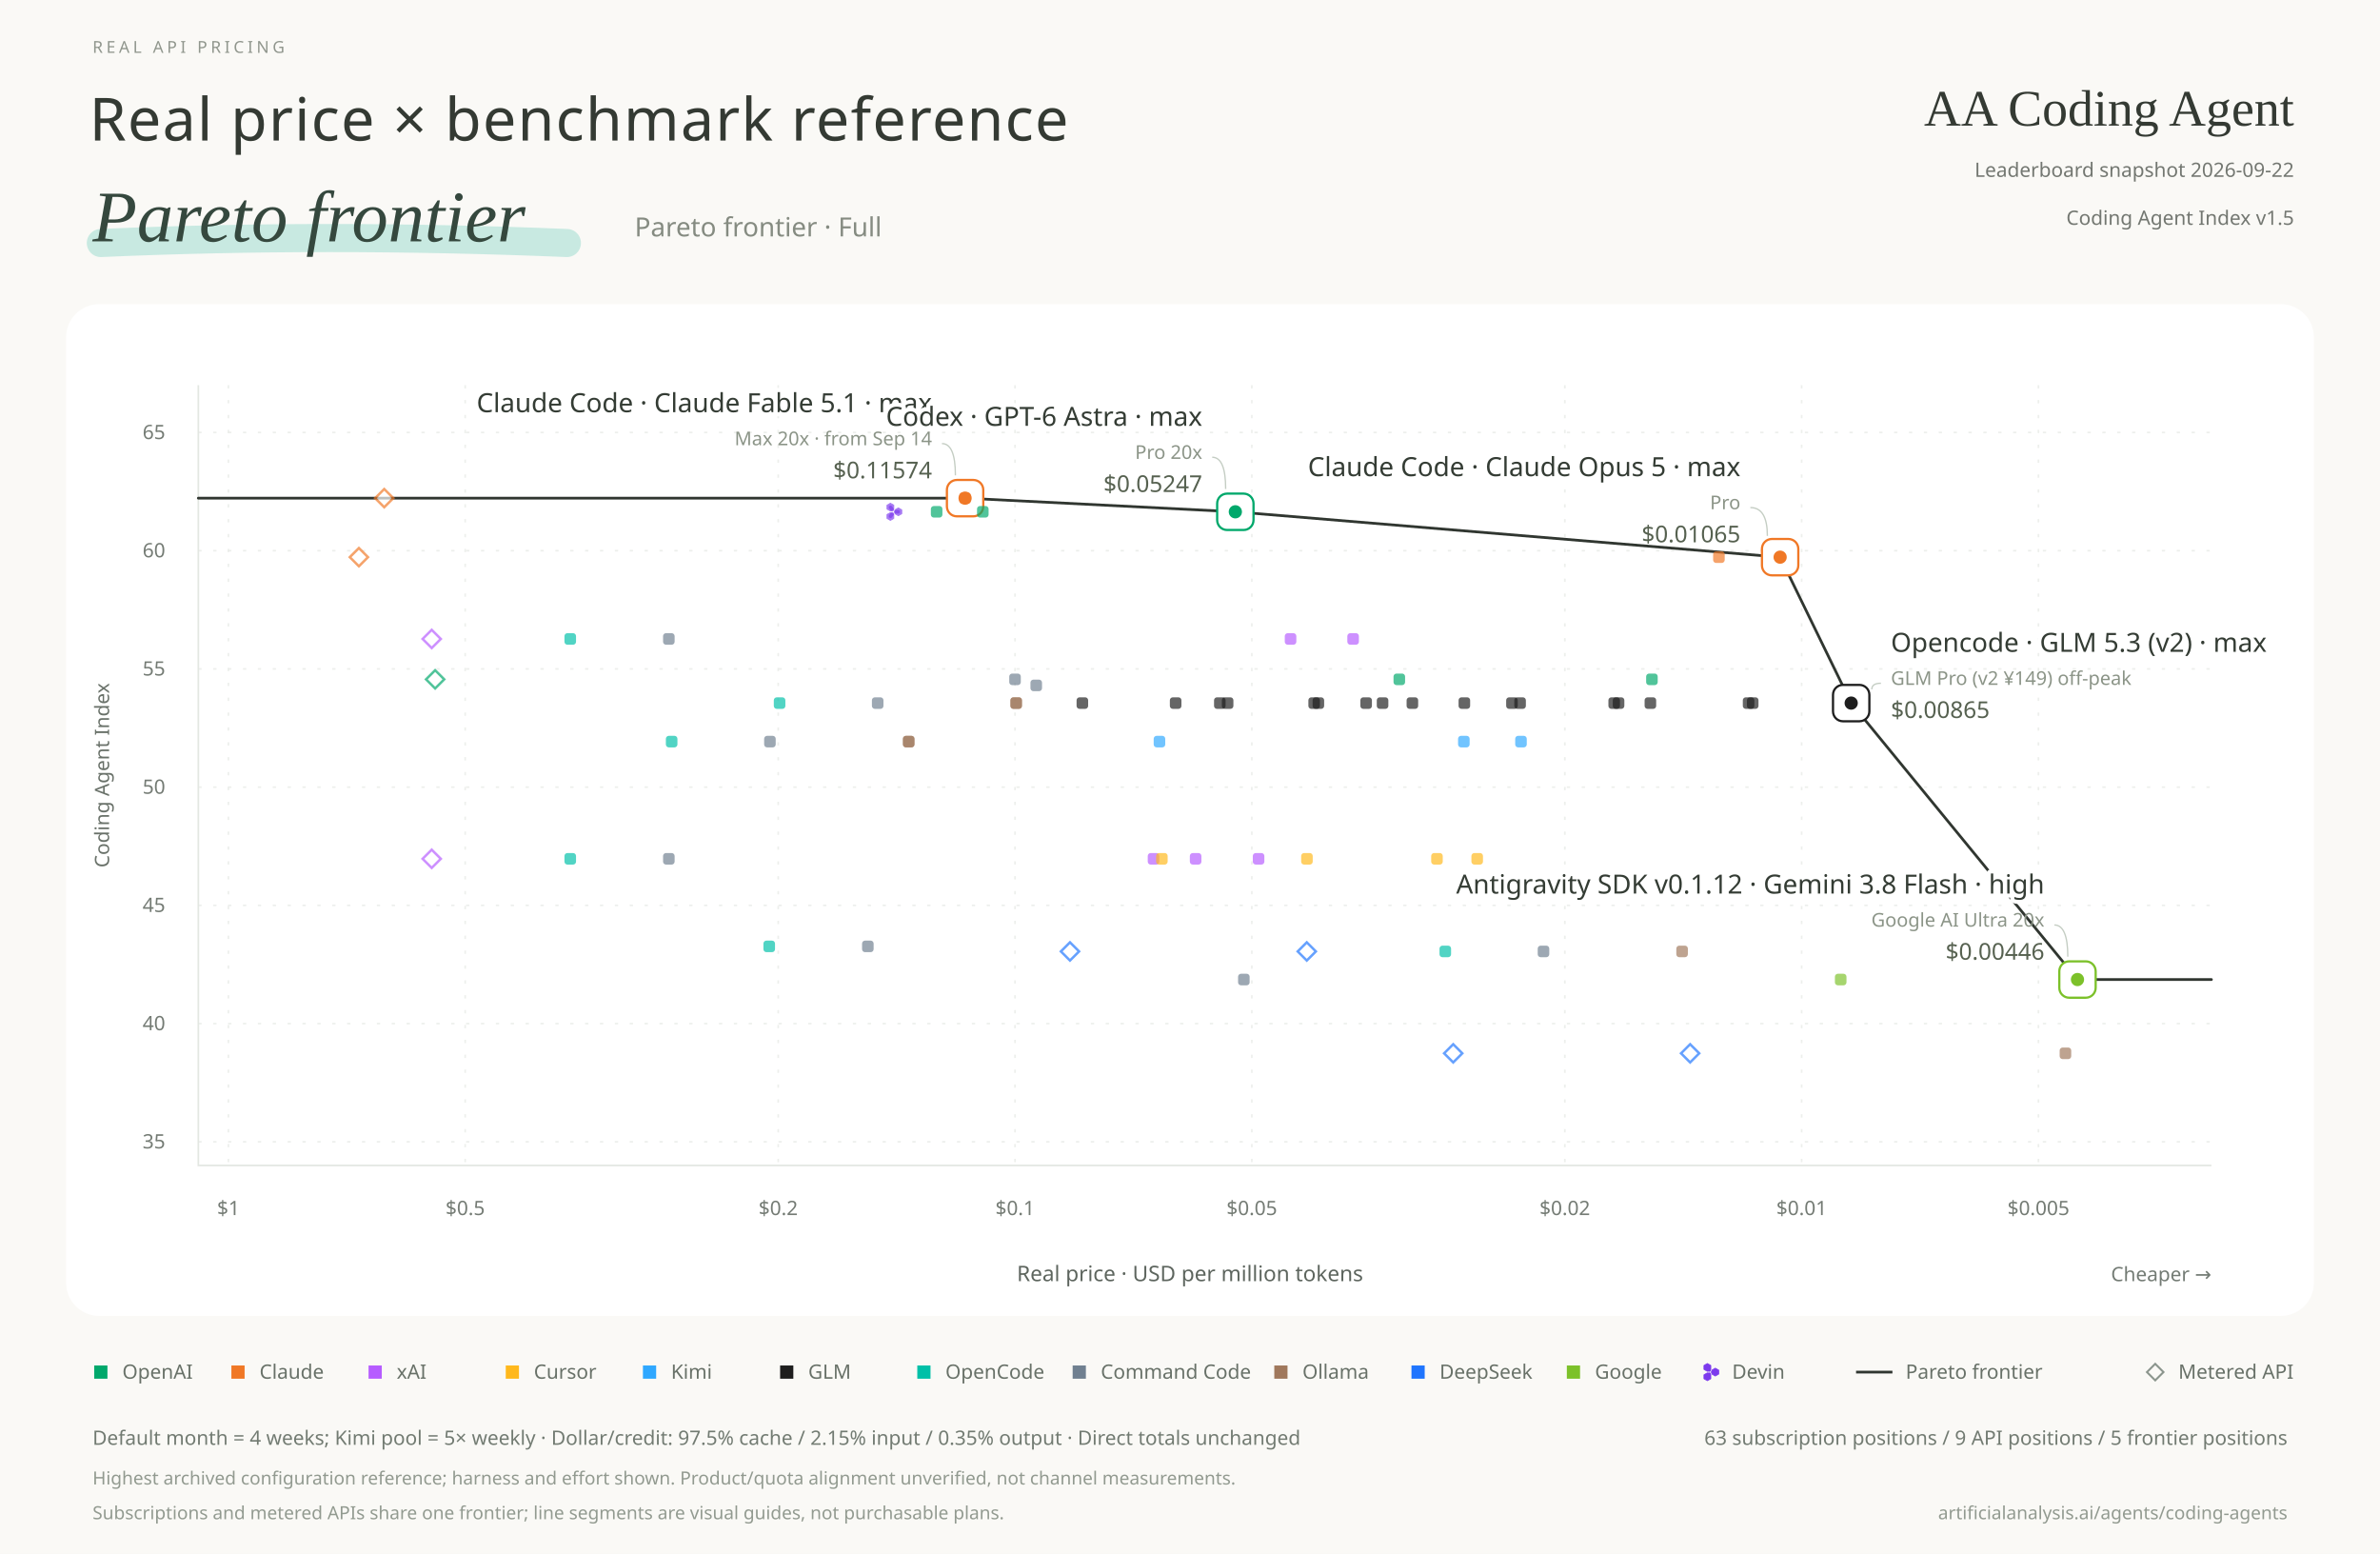
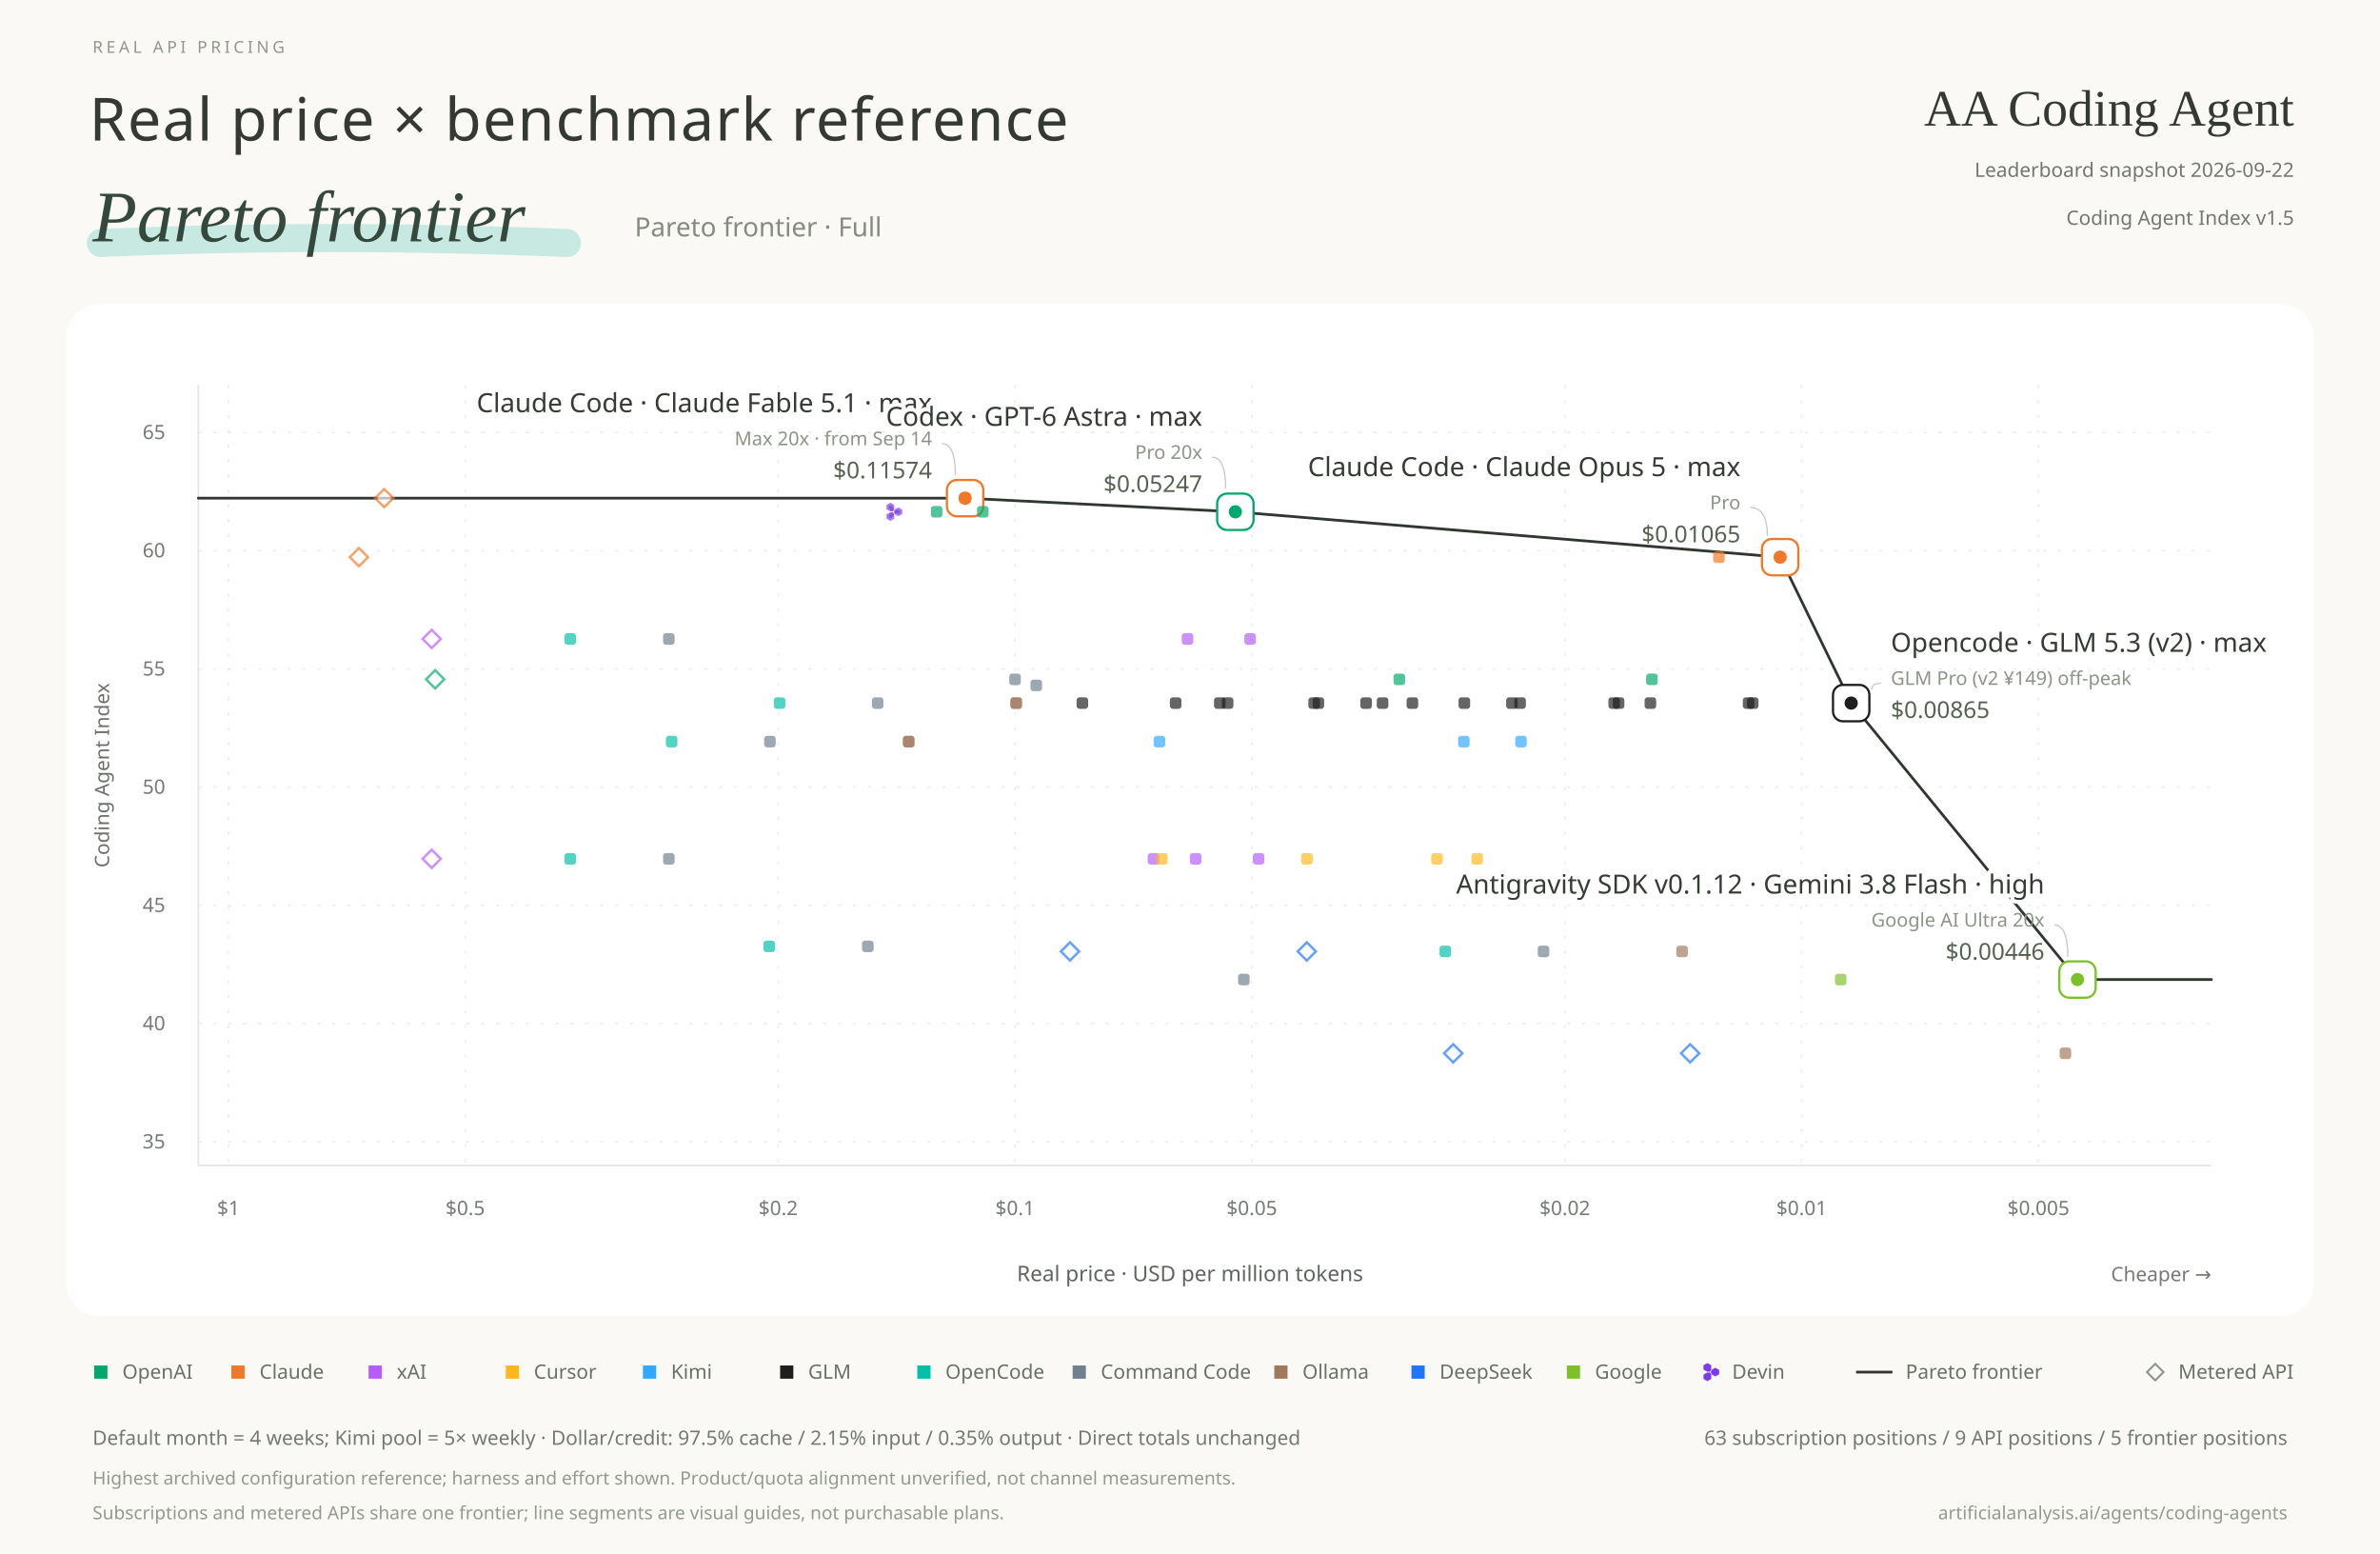
<svg xmlns="http://www.w3.org/2000/svg" width="1440" height="940" viewBox="0 0 1440 940" role="img" aria-labelledby="title desc">
  <style>text{font-family:"Microsoft YaHei","Segoe UI",sans-serif} .serif{font-family:"Times New Roman",serif} .number{font-family:"Segoe UI",sans-serif;font-variant-numeric:tabular-nums} .label-name{paint-order:stroke;stroke:#fff;stroke-width:5px;stroke-linejoin:round} .point:hover{opacity:1}</style>
  <rect width="1440" height="940" fill="#FAF9F6" />
  <text x="56.000" y="32.000" font-size="10" fill="#90968D" text-anchor="start" font-weight="400" letter-spacing="2.1">REAL API PRICING</text>
  <text x="54.000" y="85.000" font-size="36" fill="#343A33" text-anchor="start" font-weight="300" letter-spacing=".8">Real price × benchmark reference</text>
  <path d="M61 147 Q197 141 343 147" stroke="#9FDDD0" stroke-width="17" stroke-linecap="round" opacity=".55" fill="none" />
  <text x="56.000" y="146.000" font-size="44" fill="#35483E" text-anchor="start" font-weight="400" class="serif" font-style="italic">Pareto frontier</text>
  <text x="384.000" y="143.000" font-size="16" fill="#858B81" text-anchor="start" font-weight="300">Pareto frontier · Full</text>
  <text x="1388.000" y="76.000" font-size="31" fill="#343A33" text-anchor="end" font-weight="400" class="serif">AA Coding Agent</text>
  <text x="1388.000" y="107.000" font-size="12" fill="#737771" text-anchor="end" font-weight="400">Leaderboard snapshot  2026-09-22</text>
  <text x="1388.000" y="136.000" font-size="12" fill="#737771" text-anchor="end" font-weight="400">Coding Agent Index v1.5</text>
  <rect x="40" y="184" width="1360" height="612" rx="20" fill="#FFFFFF" />
  <path d="M1233.342 233V705" stroke="#E8EBE7" stroke-dasharray="2 7" opacity=".8" />
  <text x="1233.342" y="735.000" font-size="12" fill="#747B74" text-anchor="middle" font-weight="400" class="number">$0.005</text>
  <path d="M1090.070 233V705" stroke="#E8EBE7" stroke-dasharray="2 7" opacity=".8" />
  <text x="1090.070" y="735.000" font-size="12" fill="#747B74" text-anchor="middle" font-weight="400" class="number">$0.01</text>
  <path d="M946.798 233V705" stroke="#E8EBE7" stroke-dasharray="2 7" opacity=".8" />
  <text x="946.798" y="735.000" font-size="12" fill="#747B74" text-anchor="middle" font-weight="400" class="number">$0.02</text>
  <path d="M757.403 233V705" stroke="#E8EBE7" stroke-dasharray="2 7" opacity=".8" />
  <text x="757.403" y="735.000" font-size="12" fill="#747B74" text-anchor="middle" font-weight="400" class="number">$0.05</text>
  <path d="M614.131 233V705" stroke="#E8EBE7" stroke-dasharray="2 7" opacity=".8" />
  <text x="614.131" y="735.000" font-size="12" fill="#747B74" text-anchor="middle" font-weight="400" class="number">$0.1</text>
  <path d="M470.859 233V705" stroke="#E8EBE7" stroke-dasharray="2 7" opacity=".8" />
  <text x="470.859" y="735.000" font-size="12" fill="#747B74" text-anchor="middle" font-weight="400" class="number">$0.2</text>
  <path d="M281.464 233V705" stroke="#E8EBE7" stroke-dasharray="2 7" opacity=".8" />
  <text x="281.464" y="735.000" font-size="12" fill="#747B74" text-anchor="middle" font-weight="400" class="number">$0.5</text>
  <path d="M138.192 233V705" stroke="#E8EBE7" stroke-dasharray="2 7" opacity=".8" />
  <text x="138.192" y="735.000" font-size="12" fill="#747B74" text-anchor="middle" font-weight="400" class="number">$1</text>
  <path d="M120 690.697H1338" stroke="#E8EBE7" stroke-dasharray="2 7" opacity=".8" />
  <text x="100.000" y="694.697" font-size="12" fill="#747B74" text-anchor="end" font-weight="400" class="number">35</text>
  <path d="M120 619.182H1338" stroke="#E8EBE7" stroke-dasharray="2 7" opacity=".8" />
  <text x="100.000" y="623.182" font-size="12" fill="#747B74" text-anchor="end" font-weight="400" class="number">40</text>
  <path d="M120 547.667H1338" stroke="#E8EBE7" stroke-dasharray="2 7" opacity=".8" />
  <text x="100.000" y="551.667" font-size="12" fill="#747B74" text-anchor="end" font-weight="400" class="number">45</text>
  <path d="M120 476.152H1338" stroke="#E8EBE7" stroke-dasharray="2 7" opacity=".8" />
  <text x="100.000" y="480.152" font-size="12" fill="#747B74" text-anchor="end" font-weight="400" class="number">50</text>
  <path d="M120 404.636H1338" stroke="#E8EBE7" stroke-dasharray="2 7" opacity=".8" />
  <text x="100.000" y="408.636" font-size="12" fill="#747B74" text-anchor="end" font-weight="400" class="number">55</text>
  <path d="M120 333.121H1338" stroke="#E8EBE7" stroke-dasharray="2 7" opacity=".8" />
  <text x="100.000" y="337.121" font-size="12" fill="#747B74" text-anchor="end" font-weight="400" class="number">60</text>
  <path d="M120 261.606H1338" stroke="#E8EBE7" stroke-dasharray="2 7" opacity=".8" />
  <text x="100.000" y="265.606" font-size="12" fill="#747B74" text-anchor="end" font-weight="400" class="number">65</text>
  <path d="M120 233V705H1338" fill="none" stroke="#E3E7E2" />
  <text x="66.000" y="469.000" font-size="12" fill="#697169" text-anchor="middle" font-weight="400" transform="rotate(-90 66 469.0)">Coding Agent Index</text>
  <text x="720.000" y="775.000" font-size="13" fill="#5D655E" text-anchor="middle" font-weight="400">Real price · USD per million tokens</text>
  <text x="1338.000" y="775.000" font-size="12" fill="#737B74" text-anchor="end" font-weight="400">Cheaper →</text>
  <path id="frontier" d="M120.000,301.333 L583.917,301.333 L747.436,309.593 L1077.054,337.035 L1120.047,425.307 L1256.966,592.532 L1338.000,592.532" fill="none" stroke="#303630" stroke-width="1.65" stroke-linecap="round" stroke-linejoin="round" />
  <g class="point" data-billing="subscription" data-frontier="false" data-price="0.03247" data-score="54.5591" data-x="846.636" data-y="410.943" transform="translate(846.636 410.943)">
    <rect x="-3.5" y="-3.5" width="7" height="7" rx="1.8" fill="#00A86B" opacity=".68" />
  </g>
  <g class="point" data-billing="subscription" data-frontier="false" data-price="0.0155" data-score="54.5591" data-x="999.484" data-y="410.943" transform="translate(999.484 410.943)">
    <rect x="-3.5" y="-3.5" width="7" height="7" rx="1.8" fill="#00A86B" opacity=".68" />
  </g>
  <g class="point" data-billing="subscription" data-frontier="false" data-price="0.12579" data-score="61.645" data-x="566.706" data-y="309.593" transform="translate(566.706 309.593)">
    <rect x="-3.5" y="-3.5" width="7" height="7" rx="1.8" fill="#00A86B" opacity=".68" />
  </g>
  <g class="point" data-billing="subscription" data-frontier="true" data-price="0.05247" data-score="61.645" data-x="747.436" data-y="309.593" transform="translate(747.436 309.593)">
    <rect x="-11" y="-11" width="22" height="22" rx="6" fill="#FFF" stroke="#00A86B" stroke-width="1.35" />
    <circle r="4" fill="#00A86B" />
  </g>
  <g class="point" data-billing="subscription" data-frontier="false" data-price="0.14265" data-score="61.645" data-x="540.707" data-y="309.593" transform="translate(540.707 309.593)">
    <path d="M0.11,-1.63 L-1.97,-0.43 L-4.05,-1.63 L-4.05,-4.03 L-1.97,-5.23 L0.11,-4.03Z M0.11,4.03 L-1.97,5.23 L-4.05,4.03 L-4.05,1.63 L-1.97,0.43 L0.11,1.63Z M4.91,1.20 L2.83,2.40 L0.75,1.20 L0.75,-1.20 L2.83,-2.40 L4.91,-1.20Z" fill="#7C3AED" opacity="0.68" stroke="#7C3AED" stroke-width="0.43" stroke-linejoin="round" />
    <path d="M-0.89,-1.27 L-1.87,-2.69 M-0.89,1.27 L-1.87,2.69 M1.27,0.00 L2.69,0.00" stroke="#7C3AED" stroke-width="2.16" stroke-linecap="round" opacity="0.68" fill="none" />
  </g>
  <g class="point" data-billing="subscription" data-frontier="false" data-price="0.00892" data-score="41.8632" data-x="1113.694" data-y="592.532" transform="translate(1113.694 592.532)">
    <rect x="-3.5" y="-3.5" width="7" height="7" rx="1.8" fill="#7CC12A" opacity=".68" />
  </g>
  <g class="point" data-billing="subscription" data-frontier="true" data-price="0.00446" data-score="41.8632" data-x="1256.966" data-y="592.532" transform="translate(1256.966 592.532)">
    <rect x="-11" y="-11" width="22" height="22" rx="6" fill="#FFF" stroke="#7CC12A" stroke-width="1.35" />
    <circle r="4" fill="#7CC12A" />
  </g>
  <g class="point" data-billing="subscription" data-frontier="true" data-price="0.01065" data-score="59.7264" data-x="1077.054" data-y="337.035" transform="translate(1077.054 337.035)">
    <rect x="-11" y="-11" width="22" height="22" rx="6" fill="#FFF" stroke="#F07826" stroke-width="1.35" />
    <circle r="4" fill="#F07826" />
  </g>
  <g class="point" data-billing="subscription" data-frontier="false" data-price="0.01274" data-score="59.7264" data-x="1040.016" data-y="337.035" transform="translate(1040.016 337.035)">
    <rect x="-3.5" y="-3.5" width="7" height="7" rx="1.8" fill="#F07826" opacity=".68" />
  </g>
  <g class="point" data-billing="subscription" data-frontier="true" data-price="0.11574" data-score="62.2225" data-x="583.917" data-y="301.333" transform="translate(583.917 301.333)">
    <rect x="-11" y="-11" width="22" height="22" rx="6" fill="#FFF" stroke="#F07826" stroke-width="1.35" />
    <circle r="4" fill="#F07826" />
  </g>
  <g class="point" data-billing="subscription" data-frontier="false" data-price="0.05894" data-score="46.969" data-x="723.402" data-y="519.504" transform="translate(723.402 519.504)">
    <rect x="-3.5" y="-3.5" width="7" height="7" rx="1.8" fill="#B65CFF" opacity=".68" />
  </g>
  <g class="point" data-billing="subscription" data-frontier="false" data-price="0.04902" data-score="46.969" data-x="761.495" data-y="519.504" transform="translate(761.495 519.504)">
    <rect x="-3.5" y="-3.5" width="7" height="7" rx="1.8" fill="#B65CFF" opacity=".68" />
  </g>
  <g class="point" data-billing="subscription" data-frontier="false" data-price="0.06667" data-score="46.969" data-x="697.929" data-y="519.504" transform="translate(697.929 519.504)">
    <rect x="-3.5" y="-3.5" width="7" height="7" rx="1.8" fill="#B65CFF" opacity=".68" />
  </g>
-   <g class="point" data-billing="subscription" data-frontier="false" data-price="0.04464" data-score="56.26764360706693" data-x="780.841" data-y="386.505" transform="translate(780.841 386.505)">
-     <rect x="-3.5" y="-3.5" width="7" height="7" rx="1.8" fill="#B65CFF" opacity=".68" />
-   </g>
-   <g class="point" data-billing="subscription" data-frontier="false" data-price="0.03717" data-score="56.26764360706693" data-x="818.693" data-y="386.505" transform="translate(818.693 386.505)">
+   <g class="point" data-billing="subscription" data-frontier="false" data-price="0.06036" data-score="56.26764360706693" data-x="718.481" data-y="386.505" transform="translate(718.481 386.505)">
+     <rect x="-3.5" y="-3.5" width="7" height="7" rx="1.8" fill="#B65CFF" opacity=".68" />
+   </g>
+   <g class="point" data-billing="subscription" data-frontier="false" data-price="0.05025" data-score="56.26764360706693" data-x="756.372" data-y="386.505" transform="translate(756.372 386.505)">
    <rect x="-3.5" y="-3.5" width="7" height="7" rx="1.8" fill="#B65CFF" opacity=".68" />
  </g>
  <g class="point" data-billing="subscription" data-frontier="false" data-price="0.02585" data-score="46.969" data-x="893.764" data-y="519.504" transform="translate(893.764 519.504)">
    <rect x="-3.5" y="-3.5" width="7" height="7" rx="1.8" fill="#FFB81C" opacity=".68" />
  </g>
  <g class="point" data-billing="subscription" data-frontier="false" data-price="0.06506" data-score="46.969" data-x="702.982" data-y="519.504" transform="translate(702.982 519.504)">
    <rect x="-3.5" y="-3.5" width="7" height="7" rx="1.8" fill="#FFB81C" opacity=".68" />
  </g>
  <g class="point" data-billing="subscription" data-frontier="false" data-price="0.04255" data-score="46.969" data-x="790.752" data-y="519.504" transform="translate(790.752 519.504)">
    <rect x="-3.5" y="-3.5" width="7" height="7" rx="1.8" fill="#FFB81C" opacity=".68" />
  </g>
  <g class="point" data-billing="subscription" data-frontier="false" data-price="0.02908" data-score="46.969" data-x="869.428" data-y="519.504" transform="translate(869.428 519.504)">
    <rect x="-3.5" y="-3.5" width="7" height="7" rx="1.8" fill="#FFB81C" opacity=".68" />
  </g>
  <g class="point" data-billing="subscription" data-frontier="false" data-price="0.02688" data-score="51.9259" data-x="885.688" data-y="448.605" transform="translate(885.688 448.605)">
    <rect x="-3.5" y="-3.5" width="7" height="7" rx="1.8" fill="#2FA8FF" opacity=".68" />
  </g>
  <g class="point" data-billing="subscription" data-frontier="false" data-price="0.06552" data-score="51.9259" data-x="701.526" data-y="448.605" transform="translate(701.526 448.605)">
    <rect x="-3.5" y="-3.5" width="7" height="7" rx="1.8" fill="#2FA8FF" opacity=".68" />
  </g>
  <g class="point" data-billing="subscription" data-frontier="false" data-price="0.02274" data-score="51.9259" data-x="920.260" data-y="448.605" transform="translate(920.260 448.605)">
    <rect x="-3.5" y="-3.5" width="7" height="7" rx="1.8" fill="#2FA8FF" opacity=".68" />
  </g>
  <g class="point" data-billing="subscription" data-frontier="false" data-price="0.08211" data-score="53.5548" data-x="654.873" data-y="425.307" transform="translate(654.873 425.307)">
    <rect x="-3.5" y="-3.5" width="7" height="7" rx="1.8" fill="#1E1E1E" opacity=".68" />
  </g>
  <g class="point" data-billing="subscription" data-frontier="false" data-price="0.05491" data-score="53.5548" data-x="738.041" data-y="425.307" transform="translate(738.041 425.307)">
    <rect x="-3.5" y="-3.5" width="7" height="7" rx="1.8" fill="#1E1E1E" opacity=".68" />
  </g>
  <g class="point" data-billing="subscription" data-frontier="false" data-price="0.04115" data-score="53.5548" data-x="797.668" data-y="425.307" transform="translate(797.668 425.307)">
    <rect x="-3.5" y="-3.5" width="7" height="7" rx="1.8" fill="#1E1E1E" opacity=".68" />
  </g>
  <g class="point" data-billing="subscription" data-frontier="false" data-price="0.0341" data-score="53.5548" data-x="836.512" data-y="425.307" transform="translate(836.512 425.307)">
    <rect x="-3.5" y="-3.5" width="7" height="7" rx="1.8" fill="#1E1E1E" opacity=".68" />
  </g>
  <g class="point" data-billing="subscription" data-frontier="false" data-price="0.0228" data-score="53.5548" data-x="919.715" data-y="425.307" transform="translate(919.715 425.307)">
    <rect x="-3.5" y="-3.5" width="7" height="7" rx="1.8" fill="#1E1E1E" opacity=".68" />
  </g>
  <g class="point" data-billing="subscription" data-frontier="false" data-price="0.01709" data-score="53.5548" data-x="979.299" data-y="425.307" transform="translate(979.299 425.307)">
    <rect x="-3.5" y="-3.5" width="7" height="7" rx="1.8" fill="#1E1E1E" opacity=".68" />
  </g>
  <g class="point" data-billing="subscription" data-frontier="false" data-price="0.06249" data-score="53.5548" data-x="711.313" data-y="425.307" transform="translate(711.313 425.307)">
    <rect x="-3.5" y="-3.5" width="7" height="7" rx="1.8" fill="#1E1E1E" opacity=".68" />
  </g>
  <g class="point" data-billing="subscription" data-frontier="false" data-price="0.04166" data-score="53.5548" data-x="795.122" data-y="425.307" transform="translate(795.122 425.307)">
    <rect x="-3.5" y="-3.5" width="7" height="7" rx="1.8" fill="#1E1E1E" opacity=".68" />
  </g>
  <g class="point" data-billing="subscription" data-frontier="false" data-price="0.03125" data-score="53.5548" data-x="854.552" data-y="425.307" transform="translate(854.552 425.307)">
    <rect x="-3.5" y="-3.5" width="7" height="7" rx="1.8" fill="#1E1E1E" opacity=".68" />
  </g>
  <g class="point" data-billing="subscription" data-frontier="false" data-price="0.01731" data-score="53.5548" data-x="976.655" data-y="425.307" transform="translate(976.655 425.307)">
    <rect x="-3.5" y="-3.5" width="7" height="7" rx="1.8" fill="#1E1E1E" opacity=".68" />
  </g>
  <g class="point" data-billing="subscription" data-frontier="false" data-price="0.01154" data-score="53.5548" data-x="1060.464" data-y="425.307" transform="translate(1060.464 425.307)">
    <rect x="-3.5" y="-3.5" width="7" height="7" rx="1.8" fill="#1E1E1E" opacity=".68" />
  </g>
  <g class="point" data-billing="subscription" data-frontier="true" data-price="0.00865" data-score="53.5548" data-x="1120.047" data-y="425.307" transform="translate(1120.047 425.307)">
    <rect x="-11" y="-11" width="22" height="22" rx="6" fill="#FFF" stroke="#1E1E1E" stroke-width="1.35" />
    <circle r="4" fill="#1E1E1E" />
  </g>
  <g class="point" data-billing="subscription" data-frontier="false" data-price="0.05367" data-score="53.5548" data-x="742.762" data-y="425.307" transform="translate(742.762 425.307)">
    <rect x="-3.5" y="-3.5" width="7" height="7" rx="1.8" fill="#1E1E1E" opacity=".68" />
  </g>
  <g class="point" data-billing="subscription" data-frontier="false" data-price="0.03578" data-score="53.5548" data-x="826.571" data-y="425.307" transform="translate(826.571 425.307)">
    <rect x="-3.5" y="-3.5" width="7" height="7" rx="1.8" fill="#1E1E1E" opacity=".68" />
  </g>
  <g class="point" data-billing="subscription" data-frontier="false" data-price="0.02684" data-score="53.5548" data-x="885.996" data-y="425.307" transform="translate(885.996 425.307)">
    <rect x="-3.5" y="-3.5" width="7" height="7" rx="1.8" fill="#1E1E1E" opacity=".68" />
  </g>
  <g class="point" data-billing="subscription" data-frontier="false" data-price="0.02335" data-score="53.5548" data-x="914.788" data-y="425.307" transform="translate(914.788 425.307)">
    <rect x="-3.5" y="-3.5" width="7" height="7" rx="1.8" fill="#1E1E1E" opacity=".68" />
  </g>
  <g class="point" data-billing="subscription" data-frontier="false" data-price="0.01557" data-score="53.5548" data-x="998.553" data-y="425.307" transform="translate(998.553 425.307)">
    <rect x="-3.5" y="-3.5" width="7" height="7" rx="1.8" fill="#1E1E1E" opacity=".68" />
  </g>
  <g class="point" data-billing="subscription" data-frontier="false" data-price="0.01168" data-score="53.5548" data-x="1057.972" data-y="425.307" transform="translate(1057.972 425.307)">
    <rect x="-3.5" y="-3.5" width="7" height="7" rx="1.8" fill="#1E1E1E" opacity=".68" />
  </g>
  <g class="point" data-billing="subscription" data-frontier="false" data-price="0.36765" data-score="46.969" data-x="345.018" data-y="519.504" transform="translate(345.018 519.504)">
    <rect x="-3.5" y="-3.5" width="7" height="7" rx="1.8" fill="#00C0A8" opacity=".68" />
  </g>
  <g class="point" data-billing="subscription" data-frontier="false" data-price="0.36765" data-score="56.26764360706693" data-x="345.018" data-y="386.505" transform="translate(345.018 386.505)">
    <rect x="-3.5" y="-3.5" width="7" height="7" rx="1.8" fill="#00C0A8" opacity=".68" />
  </g>
  <g class="point" data-billing="subscription" data-frontier="false" data-price="0.1992" data-score="53.5548" data-x="471.687" data-y="425.307" transform="translate(471.687 425.307)">
    <rect x="-3.5" y="-3.5" width="7" height="7" rx="1.8" fill="#00C0A8" opacity=".68" />
  </g>
  <g class="point" data-billing="subscription" data-frontier="false" data-price="0.27322" data-score="51.9259" data-x="406.378" data-y="448.605" transform="translate(406.378 448.605)">
    <rect x="-3.5" y="-3.5" width="7" height="7" rx="1.8" fill="#00C0A8" opacity=".68" />
  </g>
  <g class="point" data-billing="subscription" data-frontier="false" data-price="0.20534" data-score="43.2653" data-x="465.413" data-y="572.478" transform="translate(465.413 572.478)">
    <rect x="-3.5" y="-3.5" width="7" height="7" rx="1.8" fill="#00C0A8" opacity=".68" />
  </g>
  <g class="point" data-billing="subscription" data-frontier="false" data-price="0.02838" data-score="43.052" data-x="874.464" data-y="575.529" transform="translate(874.464 575.529)">
    <rect x="-3.5" y="-3.5" width="7" height="7" rx="1.8" fill="#00C0A8" opacity=".68" />
  </g>
  <g class="point" data-billing="subscription" data-frontier="false" data-price="0.1" data-score="54.5591" data-x="614.131" data-y="410.943" transform="translate(614.131 410.943)">
    <rect x="-3.5" y="-3.5" width="7" height="7" rx="1.8" fill="#708090" opacity=".68" />
  </g>
  <g class="point" data-billing="subscription" data-frontier="false" data-price="0.05118" data-score="41.8632" data-x="752.582" data-y="592.532" transform="translate(752.582 592.532)">
    <rect x="-3.5" y="-3.5" width="7" height="7" rx="1.8" fill="#708090" opacity=".68" />
  </g>
  <g class="point" data-billing="subscription" data-frontier="false" data-price="0.02129" data-score="43.052" data-x="933.879" data-y="575.529" transform="translate(933.879 575.529)">
    <rect x="-3.5" y="-3.5" width="7" height="7" rx="1.8" fill="#708090" opacity=".68" />
  </g>
  <g class="point" data-billing="subscription" data-frontier="false" data-price="0.15385" data-score="43.2653" data-x="525.084" data-y="572.478" transform="translate(525.084 572.478)">
    <rect x="-3.5" y="-3.5" width="7" height="7" rx="1.8" fill="#708090" opacity=".68" />
  </g>
  <g class="point" data-billing="subscription" data-frontier="false" data-price="0.27548" data-score="56.26764360706693" data-x="404.675" data-y="386.505" transform="translate(404.675 386.505)">
    <rect x="-3.5" y="-3.5" width="7" height="7" rx="1.8" fill="#708090" opacity=".68" />
  </g>
  <g class="point" data-billing="subscription" data-frontier="false" data-price="0.14948" data-score="53.5548" data-x="531.040" data-y="425.307" transform="translate(531.040 425.307)">
    <rect x="-3.5" y="-3.5" width="7" height="7" rx="1.8" fill="#708090" opacity=".68" />
  </g>
  <g class="point" data-billing="subscription" data-frontier="false" data-price="0.09398" data-score="54.3027" data-x="626.965" data-y="414.610" transform="translate(626.965 414.610)">
    <rect x="-3.5" y="-3.5" width="7" height="7" rx="1.8" fill="#708090" opacity=".68" />
  </g>
  <g class="point" data-billing="subscription" data-frontier="false" data-price="0.20492" data-score="51.9259" data-x="465.836" data-y="448.605" transform="translate(465.836 448.605)">
    <rect x="-3.5" y="-3.5" width="7" height="7" rx="1.8" fill="#708090" opacity=".68" />
  </g>
  <g class="point" data-billing="subscription" data-frontier="false" data-price="0.27548" data-score="46.969" data-x="404.675" data-y="519.504" transform="translate(404.675 519.504)">
    <rect x="-3.5" y="-3.5" width="7" height="7" rx="1.8" fill="#708090" opacity=".68" />
  </g>
  <g class="point" data-billing="subscription" data-frontier="false" data-price="0.00462" data-score="38.7425" data-x="1249.680" data-y="637.168" transform="translate(1249.680 637.168)">
    <rect x="-3.5" y="-3.5" width="7" height="7" rx="1.8" fill="#A0785C" opacity=".68" />
  </g>
  <g class="point" data-billing="subscription" data-frontier="false" data-price="0.01419" data-score="43.052" data-x="1017.736" data-y="575.529" transform="translate(1017.736 575.529)">
    <rect x="-3.5" y="-3.5" width="7" height="7" rx="1.8" fill="#A0785C" opacity=".68" />
  </g>
  <g class="point" data-billing="subscription" data-frontier="false" data-price="0.09965" data-score="53.5548" data-x="614.856" data-y="425.307" transform="translate(614.856 425.307)">
    <rect x="-3.5" y="-3.5" width="7" height="7" rx="1.8" fill="#A0785C" opacity=".68" />
  </g>
  <g class="point" data-billing="subscription" data-frontier="false" data-price="0.13652" data-score="51.9259" data-x="549.786" data-y="448.605" transform="translate(549.786 448.605)">
    <rect x="-3.5" y="-3.5" width="7" height="7" rx="1.8" fill="#A0785C" opacity=".68" />
  </g>
  <g class="point" data-billing="subscription" data-frontier="false" data-price="0.09967" data-score="53.5548" data-x="614.814" data-y="425.307" transform="translate(614.814 425.307)">
    <rect x="-3.5" y="-3.5" width="7" height="7" rx="1.8" fill="#A0785C" opacity=".68" />
  </g>
  <g class="point" data-billing="subscription" data-frontier="false" data-price="0.1365" data-score="51.9259" data-x="549.816" data-y="448.605" transform="translate(549.816 448.605)">
    <rect x="-3.5" y="-3.5" width="7" height="7" rx="1.8" fill="#A0785C" opacity=".68" />
  </g>
  <g class="point" data-billing="subscription" data-frontier="false" data-price="0.11575" data-score="62.2225" data-x="583.899" data-y="301.333" transform="translate(583.899 301.333)">
    <rect x="-3.5" y="-3.5" width="7" height="7" rx="1.8" fill="#F07826" opacity=".68" />
  </g>
  <g class="point" data-billing="subscription" data-frontier="false" data-price="0.10989" data-score="61.645" data-x="594.637" data-y="309.593" transform="translate(594.637 309.593)">
    <rect x="-3.5" y="-3.5" width="7" height="7" rx="1.8" fill="#00A86B" opacity=".68" />
  </g>
  <g class="point" data-billing="metered" data-frontier="false" data-price="0.01386" data-score="38.7425" data-x="1022.600" data-y="637.168" transform="translate(1022.600 637.168)">
    <path d="M0 -5.5L5.5 0 0 5.5 -5.5 0Z" fill="white" stroke="#1F75FE" stroke-width="1.5" opacity=".68" />
  </g>
  <g class="point" data-billing="metered" data-frontier="false" data-price="0.02773" data-score="38.7425" data-x="879.253" data-y="637.168" transform="translate(879.253 637.168)">
    <path d="M0 -5.5L5.5 0 0 5.5 -5.5 0Z" fill="white" stroke="#1F75FE" stroke-width="1.5" opacity=".68" />
  </g>
  <g class="point" data-billing="metered" data-frontier="false" data-price="0.04257" data-score="43.052" data-x="790.655" data-y="575.529" transform="translate(790.655 575.529)">
    <path d="M0 -5.5L5.5 0 0 5.5 -5.5 0Z" fill="white" stroke="#1F75FE" stroke-width="1.5" opacity=".68" />
  </g>
  <g class="point" data-billing="metered" data-frontier="false" data-price="0.08514" data-score="43.052" data-x="647.383" data-y="575.529" transform="translate(647.383 575.529)">
    <path d="M0 -5.5L5.5 0 0 5.5 -5.5 0Z" fill="white" stroke="#1F75FE" stroke-width="1.5" opacity=".68" />
  </g>
  <g class="point" data-billing="metered" data-frontier="false" data-price="0.546" data-score="54.5591" data-x="263.272" data-y="410.943" transform="translate(263.272 410.943)">
    <path d="M0 -5.5L5.5 0 0 5.5 -5.5 0Z" fill="white" stroke="#00A86B" stroke-width="1.5" opacity=".68" />
  </g>
  <g class="point" data-billing="metered" data-frontier="false" data-price="0.5515" data-score="46.969" data-x="261.200" data-y="519.504" transform="translate(261.200 519.504)">
    <path d="M0 -5.5L5.5 0 0 5.5 -5.5 0Z" fill="white" stroke="#B65CFF" stroke-width="1.5" opacity=".68" />
  </g>
  <g class="point" data-billing="metered" data-frontier="false" data-price="0.5515" data-score="56.26764360706693" data-x="261.200" data-y="386.505" transform="translate(261.200 386.505)">
    <path d="M0 -5.5L5.5 0 0 5.5 -5.5 0Z" fill="white" stroke="#B65CFF" stroke-width="1.5" opacity=".68" />
  </g>
  <g class="point" data-billing="metered" data-frontier="false" data-price="0.6825" data-score="59.7264" data-x="217.149" data-y="337.035" transform="translate(217.149 337.035)">
    <path d="M0 -5.5L5.5 0 0 5.5 -5.5 0Z" fill="white" stroke="#F07826" stroke-width="1.5" opacity=".68" />
  </g>
  <g class="point" data-billing="metered" data-frontier="false" data-price="0.63375" data-score="62.2225" data-x="232.467" data-y="301.333" transform="translate(232.467 301.333)">
    <path d="M0 -5.5L5.5 0 0 5.5 -5.5 0Z" fill="white" stroke="#F07826" stroke-width="1.5" opacity=".68" />
  </g>
  <g class="front-label" data-model="claude-fable-5.1">
    <path d="M578.058,287.524Q578.058,268.333 569.917,268.333" stroke="#C4CDC3" stroke-width=".8" fill="none" />
    <text x="563.917" y="249.333" font-size="16" fill="#343C34" text-anchor="end" font-weight="400" class="label-name">Claude Code · Claude Fable 5.1 · max</text>
    <text x="563.917" y="269.333" font-size="11.5" fill="#8B9487" text-anchor="end" font-weight="400">Max 20x · from Sep 14</text>
    <text x="563.917" y="289.333" font-size="14" fill="#566150" text-anchor="end" font-weight="400" class="number">$0.11574</text>
  </g>
  <g class="front-label" data-model="gpt-6-astra">
    <path d="M741.578,295.784Q741.578,276.593 733.436,276.593" stroke="#C4CDC3" stroke-width=".8" fill="none" />
    <text x="727.436" y="257.593" font-size="16" fill="#343C34" text-anchor="end" font-weight="400" class="label-name">Codex · GPT-6 Astra · max</text>
    <text x="727.436" y="277.593" font-size="11.5" fill="#8B9487" text-anchor="end" font-weight="400">Pro 20x</text>
    <text x="727.436" y="297.593" font-size="14" fill="#566150" text-anchor="end" font-weight="400" class="number">$0.05247</text>
  </g>
  <g class="front-label" data-model="claude-opus-5">
    <path d="M1069.336,324.172Q1069.336,307.035 1059.054,307.035" stroke="#C4CDC3" stroke-width=".8" fill="none" />
    <text x="1053.054" y="288.035" font-size="16" fill="#343C34" text-anchor="end" font-weight="400" class="label-name">Claude Code · Claude Opus 5 · max</text>
    <text x="1053.054" y="308.035" font-size="11.5" fill="#8B9487" text-anchor="end" font-weight="400">Pro</text>
    <text x="1053.054" y="328.035" font-size="14" fill="#566150" text-anchor="end" font-weight="400" class="number">$0.01065</text>
  </g>
  <g class="front-label" data-model="glm-5.3">
    <path d="M1132.528,416.987Q1132.528,413.307 1138.047,413.307" stroke="#C4CDC3" stroke-width=".8" fill="none" />
    <text x="1144.047" y="394.307" font-size="16" fill="#343C34" text-anchor="start" font-weight="400" class="label-name">Opencode · GLM 5.3 (v2) · max</text>
    <text x="1144.047" y="414.307" font-size="11.5" fill="#8B9487" text-anchor="start" font-weight="400">GLM Pro (v2 ¥149) off-peak</text>
    <text x="1144.047" y="434.307" font-size="14" fill="#566150" text-anchor="start" font-weight="400" class="number">$0.00865</text>
  </g>
  <g class="front-label" data-model="gemini-3.8-flash">
    <path d="M1251.107,578.724Q1251.107,559.532 1242.966,559.532" stroke="#C4CDC3" stroke-width=".8" fill="none" />
    <text x="1236.966" y="540.532" font-size="16" fill="#343C34" text-anchor="end" font-weight="400" class="label-name">Antigravity SDK v0.1.12 · Gemini 3.8 Flash · high</text>
    <text x="1236.966" y="560.532" font-size="11.5" fill="#8B9487" text-anchor="end" font-weight="400">Google AI Ultra 20x</text>
    <text x="1236.966" y="580.532" font-size="14" fill="#566150" text-anchor="end" font-weight="400" class="number">$0.00446</text>
  </g>
  <rect x="57" y="826" width="8" height="8" fill="#00A86B" />
  <text x="74.000" y="834.000" font-size="12" fill="#687168" text-anchor="start" font-weight="400">OpenAI</text>
  <rect x="140" y="826" width="8" height="8" fill="#F07826" />
  <text x="157.000" y="834.000" font-size="12" fill="#687168" text-anchor="start" font-weight="400">Claude</text>
  <rect x="223" y="826" width="8" height="8" fill="#B65CFF" />
  <text x="240.000" y="834.000" font-size="12" fill="#687168" text-anchor="start" font-weight="400">xAI</text>
  <rect x="306" y="826" width="8" height="8" fill="#FFB81C" />
  <text x="323.000" y="834.000" font-size="12" fill="#687168" text-anchor="start" font-weight="400">Cursor</text>
  <rect x="389" y="826" width="8" height="8" fill="#2FA8FF" />
  <text x="406.000" y="834.000" font-size="12" fill="#687168" text-anchor="start" font-weight="400">Kimi</text>
  <rect x="472" y="826" width="8" height="8" fill="#1E1E1E" />
  <text x="489.000" y="834.000" font-size="12" fill="#687168" text-anchor="start" font-weight="400">GLM</text>
  <rect x="555" y="826" width="8" height="8" fill="#00C0A8" />
  <text x="572.000" y="834.000" font-size="12" fill="#687168" text-anchor="start" font-weight="400">OpenCode</text>
  <rect x="649" y="826" width="8" height="8" fill="#708090" />
  <text x="666.000" y="834.000" font-size="12" fill="#687168" text-anchor="start" font-weight="400">Command Code</text>
  <rect x="771" y="826" width="8" height="8" fill="#A0785C" />
  <text x="788.000" y="834.000" font-size="12" fill="#687168" text-anchor="start" font-weight="400">Ollama</text>
  <rect x="854" y="826" width="8" height="8" fill="#1F75FE" />
  <text x="871.000" y="834.000" font-size="12" fill="#687168" text-anchor="start" font-weight="400">DeepSeek</text>
  <rect x="948" y="826" width="8" height="8" fill="#7CC12A" />
  <text x="965.000" y="834.000" font-size="12" fill="#687168" text-anchor="start" font-weight="400">Google</text>
  <path d="M1035.11,828.37 L1033.03,829.57 L1030.95,828.37 L1030.95,825.97 L1033.03,824.77 L1035.11,825.97Z M1035.11,834.03 L1033.03,835.23 L1030.95,834.03 L1030.95,831.63 L1033.03,830.43 L1035.11,831.63Z M1039.91,831.20 L1037.83,832.40 L1035.75,831.20 L1035.75,828.80 L1037.83,827.60 L1039.91,828.80Z" fill="#7C3AED" opacity="1.0" stroke="#7C3AED" stroke-width="0.43" stroke-linejoin="round" />
  <path d="M1034.11,828.73 L1033.13,827.31 M1034.11,831.27 L1033.13,832.69 M1036.27,830.00 L1037.69,830.00" stroke="#7C3AED" stroke-width="2.16" stroke-linecap="round" opacity="1.0" fill="none" />
  <text x="1048.000" y="834.000" font-size="12" fill="#687168" text-anchor="start" font-weight="400">Devin</text>
  <path d="M1123 830h22" stroke="#303630" stroke-width="1.65" />
  <text x="1153.000" y="834.000" font-size="12" fill="#687168" text-anchor="start" font-weight="400">Pareto frontier</text>
  <path d="M1304 825l5 5-5 5-5-5Z" fill="none" stroke="#8B958D" stroke-width="1.2" />
  <text x="1318.000" y="834.000" font-size="12" fill="#687168" text-anchor="start" font-weight="400">Metered API</text>
  <text x="56.000" y="874.000" font-size="12" fill="#727B72" text-anchor="start" font-weight="400">Default month = 4 weeks; Kimi pool = 5× weekly · Dollar/credit: 97.5% cache / 2.15% input / 0.35% output · Direct totals unchanged</text>
  <text x="1384.000" y="874.000" font-size="12" fill="#727B72" text-anchor="end" font-weight="400">63 subscription positions / 9 API positions / 5 frontier positions</text>
  <text x="56.000" y="898.000" font-size="11" fill="#929A90" text-anchor="start" font-weight="400">Highest archived configuration reference; harness and effort shown. Product/quota alignment unverified, not channel measurements.</text>
  <text x="56.000" y="919.000" font-size="11" fill="#929A90" text-anchor="start" font-weight="400">Subscriptions and metered APIs share one frontier; line segments are visual guides, not purchasable plans.</text>
  <text x="1384.000" y="919.000" font-size="11" fill="#929A90" text-anchor="end" font-weight="400">artificialanalysis.ai/agents/coding-agents</text>
</svg>
